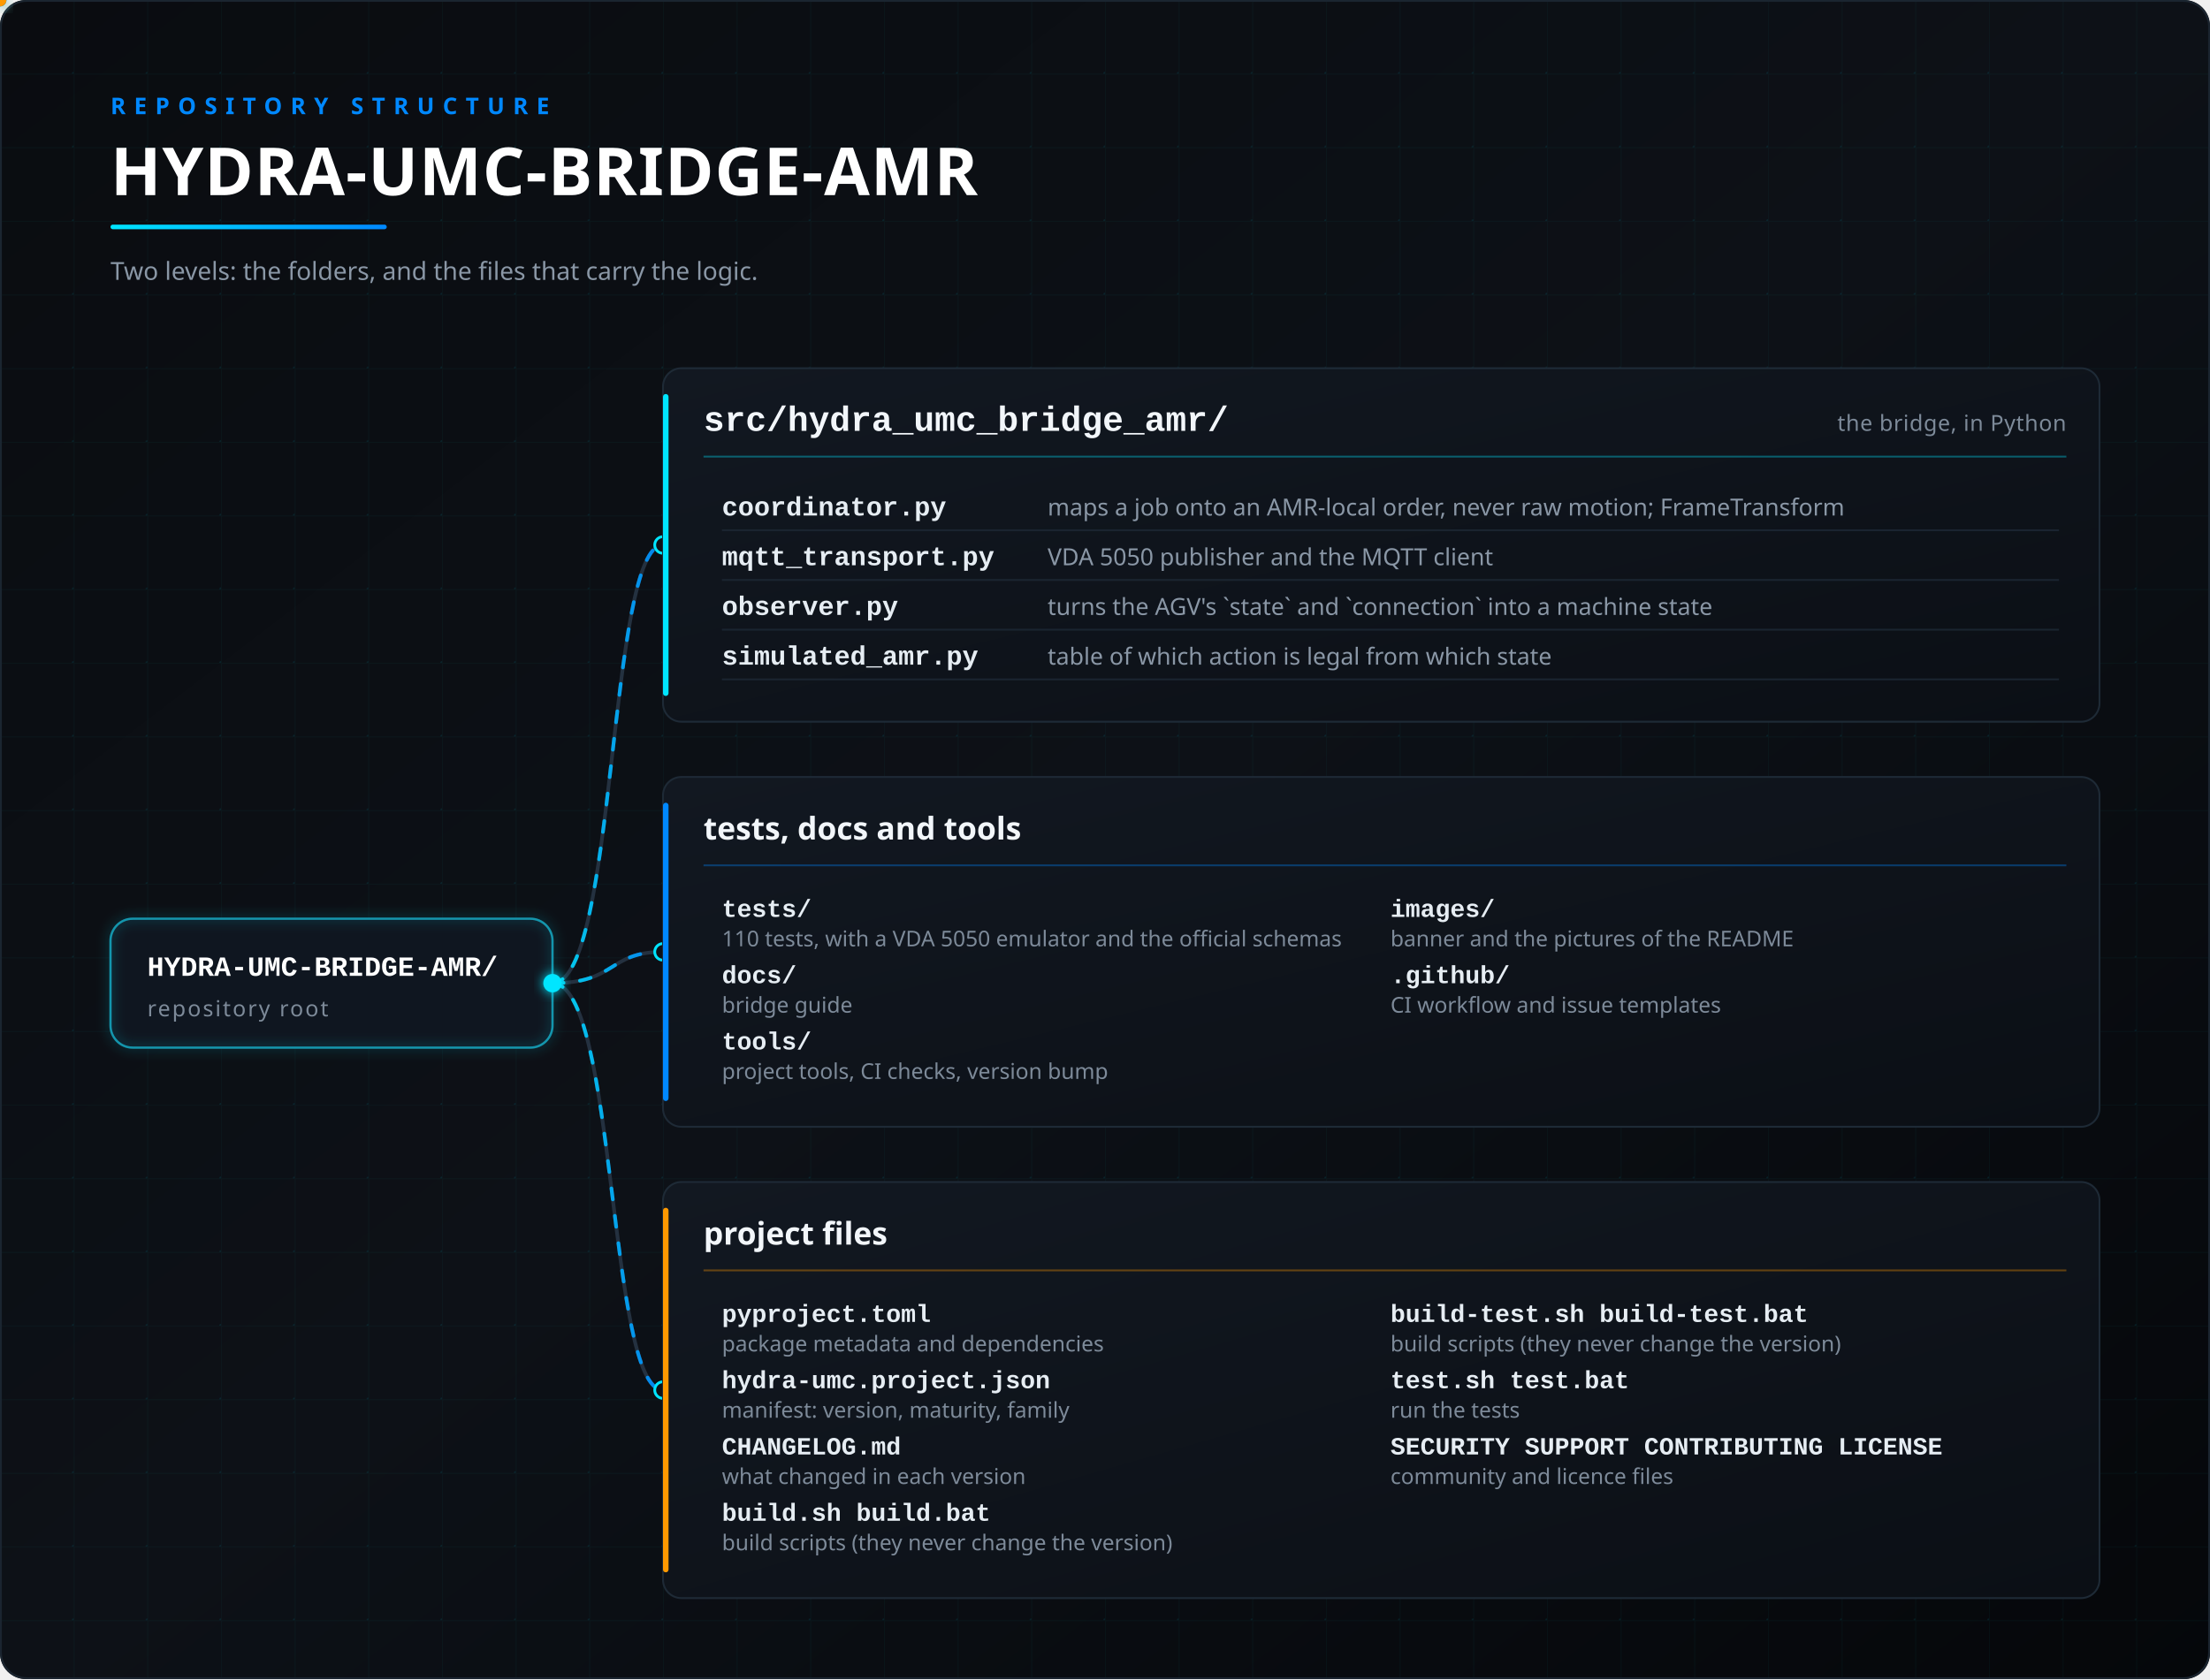
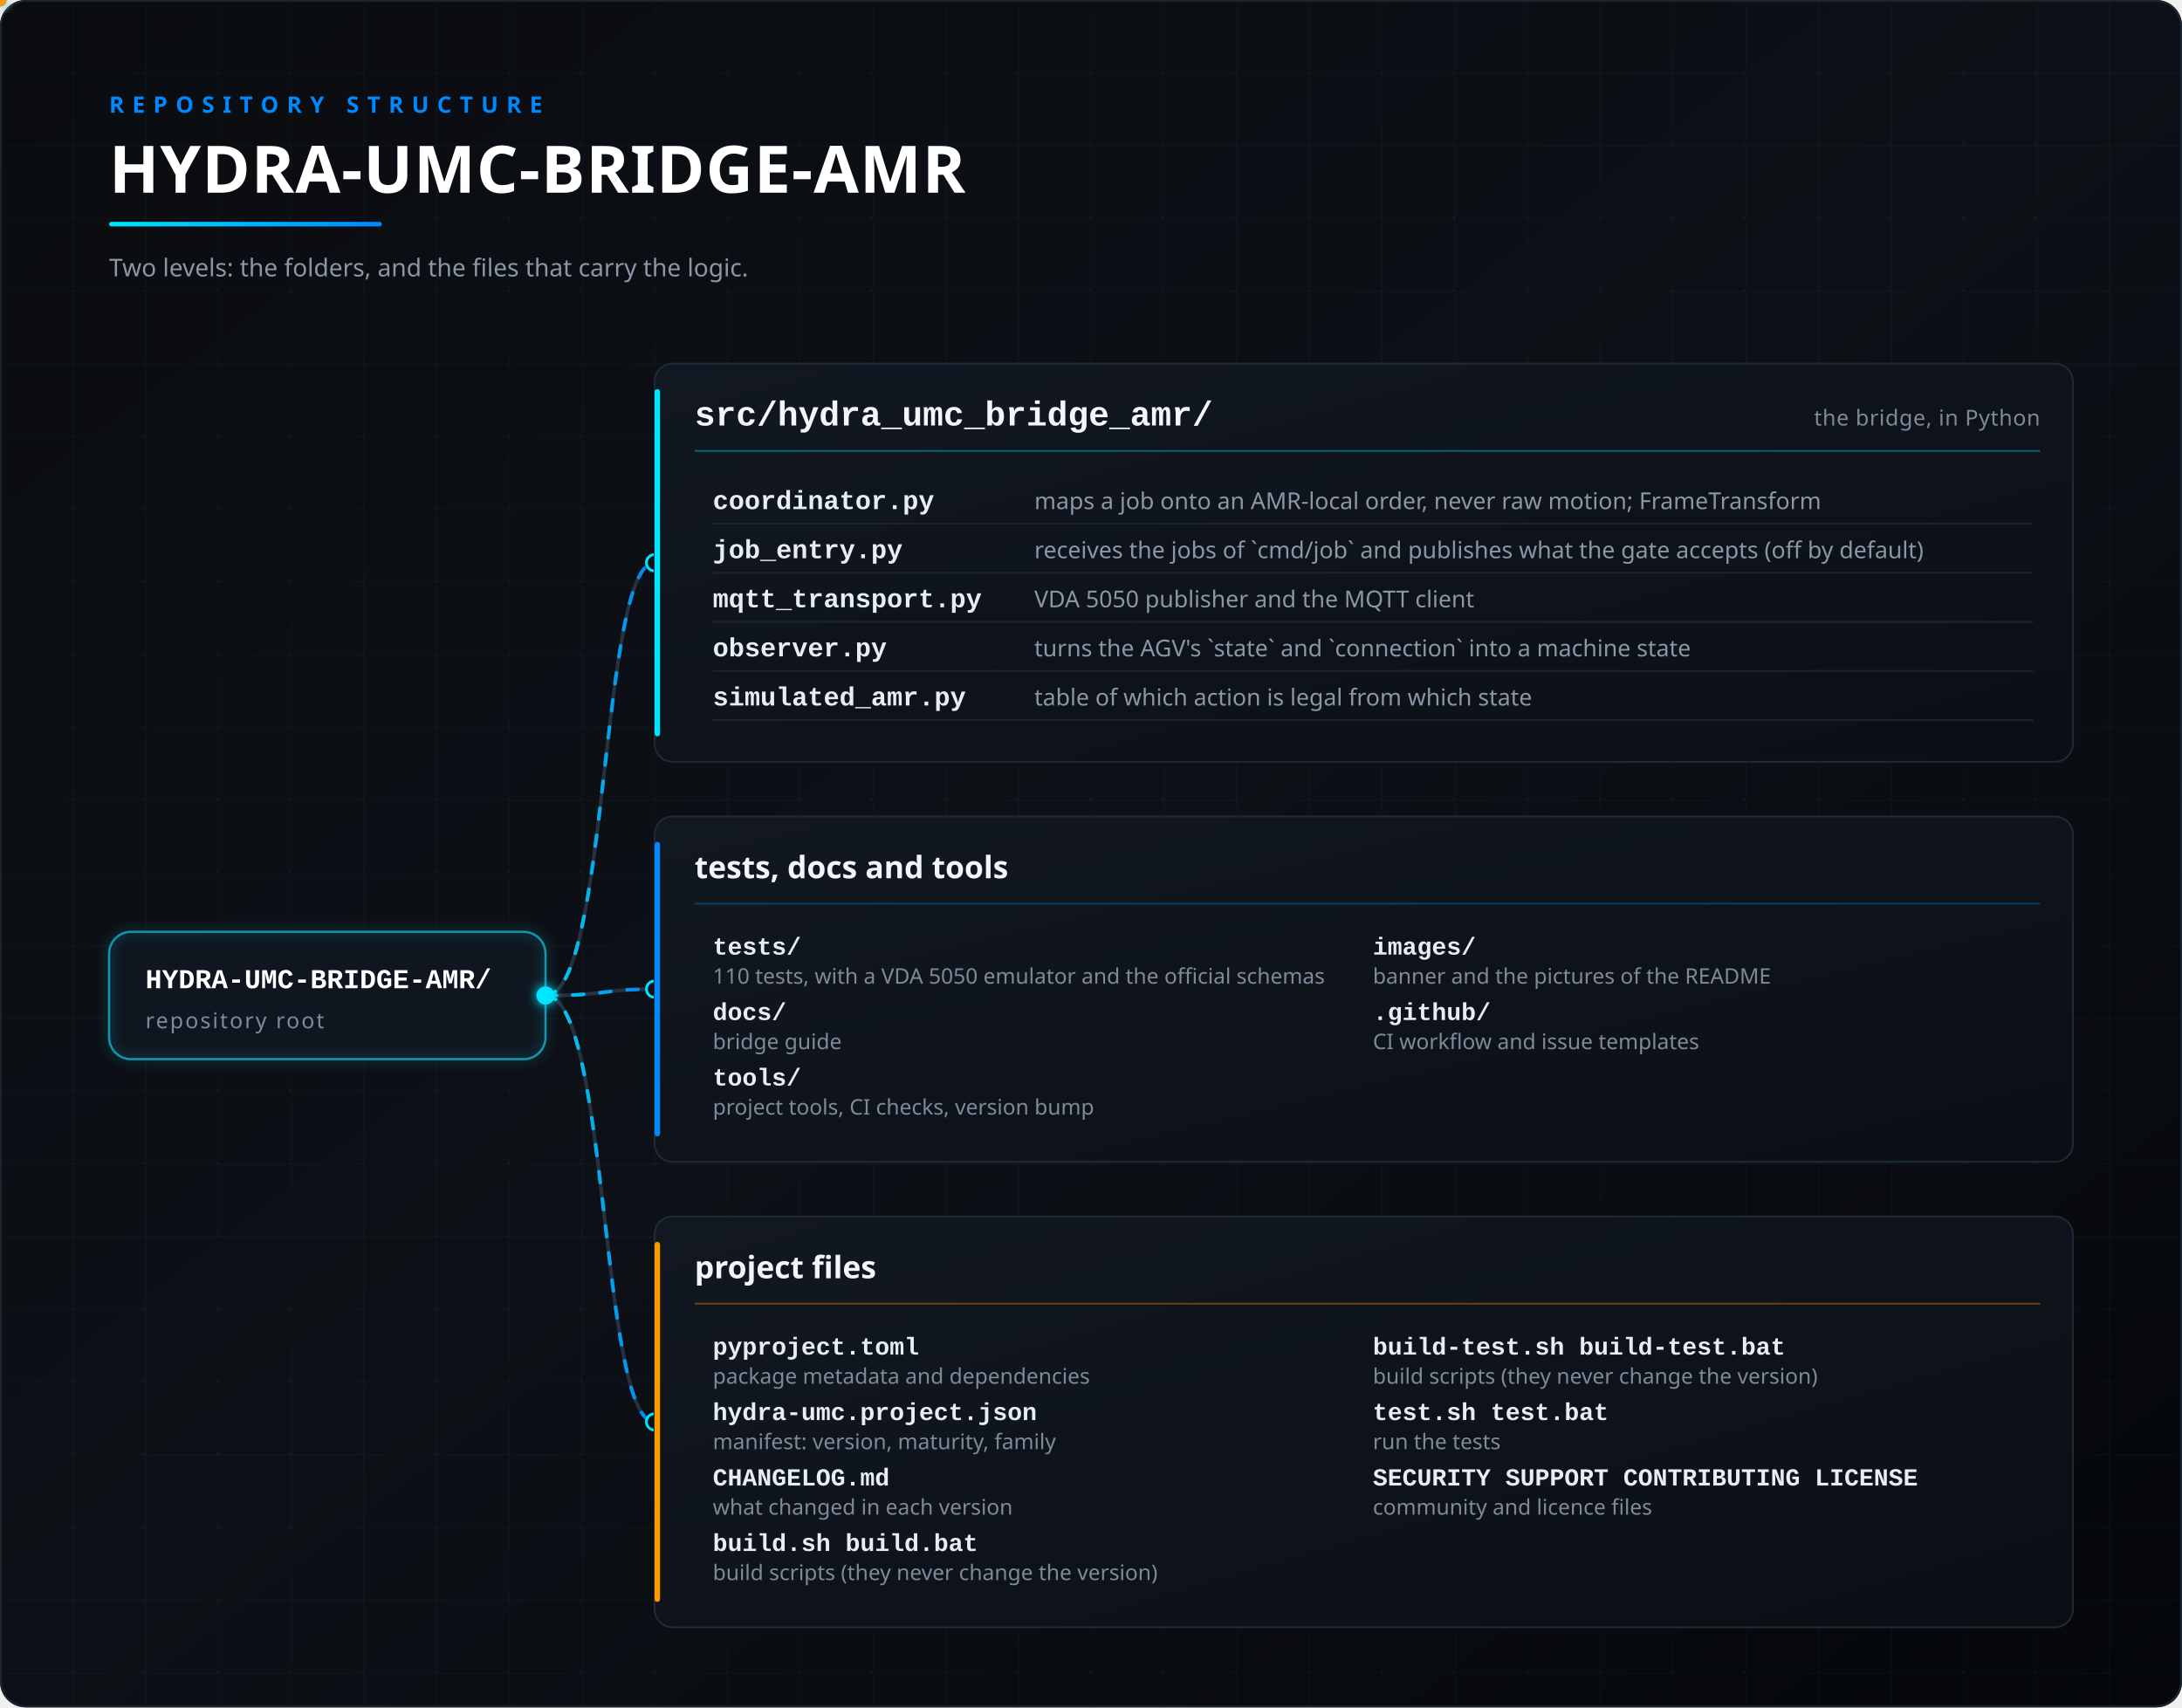
- <svg xmlns="http://www.w3.org/2000/svg" viewBox="0 0 1200 912" width="100%" role="img" aria-labelledby="t d">
+ <svg xmlns="http://www.w3.org/2000/svg" viewBox="0 0 1200 939" width="100%" role="img" aria-labelledby="t d">
  <defs>
    <linearGradient id="bg" x1="0" y1="0" x2="1" y2="1">
      <stop offset="0" stop-color="#0A0C10" />
      <stop offset="0.5" stop-color="#0D1117" />
      <stop offset="1" stop-color="#05070A" />
    </linearGradient>
    <linearGradient id="card" x1="0" y1="0" x2="1" y2="1">
      <stop offset="0" stop-color="#121821" />
      <stop offset="1" stop-color="#0B0F15" />
    </linearGradient>
    <linearGradient id="line" x1="0" y1="0" x2="1" y2="0">
      <stop offset="0" stop-color="#00E5FF" />
      <stop offset="1" stop-color="#0088FF" />
    </linearGradient>
    <filter id="glow" x="-50%" y="-50%" width="200%" height="200%">
      <feGaussianBlur stdDeviation="3" result="b" />
      <feMerge>
        <feMergeNode in="b" />
        <feMergeNode in="SourceGraphic" />
      </feMerge>
    </filter>
    <pattern id="grid" width="40" height="40" patternUnits="userSpaceOnUse">
      <path d="M40 0H0V40" fill="none" stroke="#00E5FF" stroke-opacity="0.035" />
      <circle cx="40" cy="40" r="1" fill="#00E5FF" fill-opacity="0.09" />
    </pattern>
  </defs>
-   <rect width="1200" height="912" rx="14" fill="url(#bg)" />
-   <rect width="1200" height="912" rx="14" fill="url(#grid)" />
-   <rect x="0.5" y="0.5" width="1199" height="911" rx="14" fill="none" stroke="#1B2530" />
+   <rect width="1200" height="939" rx="14" fill="url(#bg)" />
+   <rect width="1200" height="939" rx="14" fill="url(#grid)" />
+   <rect x="0.5" y="0.5" width="1199" height="938" rx="14" fill="none" stroke="#1B2530" />
  <text x="60" y="62" font-family="'Segoe UI','Noto Sans','Noto Sans CJK SC','Microsoft YaHei','Yu Gothic','Helvetica Neue',Helvetica,Arial,sans-serif" font-size="12.5" font-weight="600" fill="#0088FF" text-anchor="start" letter-spacing="4.5">REPOSITORY STRUCTURE</text>
  <text x="60" y="106" font-family="'Segoe UI','Noto Sans','Noto Sans CJK SC','Microsoft YaHei','Yu Gothic','Helvetica Neue',Helvetica,Arial,sans-serif" font-size="36" font-weight="700" fill="#FFFFFF" text-anchor="start" letter-spacing="0.5">HYDRA-UMC-BRIDGE-AMR</text>
  <rect x="60" y="122" width="150" height="2.5" rx="1.25" fill="url(#line)">
    <animate attributeName="width" values="40;150;150" keyTimes="0;0.4;1" dur="3s" repeatCount="indefinite" />
  </rect>
  <text x="60" y="152" font-family="'Segoe UI','Noto Sans','Noto Sans CJK SC','Microsoft YaHei','Yu Gothic','Helvetica Neue',Helvetica,Arial,sans-serif" font-size="13.5" font-weight="400" fill="#8A97A6" text-anchor="start">Two levels: the folders, and the files that carry the logic.</text>
-   <path id="c0" d="M300,534 C335,534 330,296 360,296" fill="none" stroke="#243140" stroke-width="2" />
-   <path d="M300,534 C335,534 330,296 360,296" fill="none" stroke="url(#line)" stroke-width="2" stroke-linecap="round" stroke-dasharray="6 9" opacity="0.9">
+   <path id="c0" d="M300,547.5 C335,547.5 330,309.5 360,309.5" fill="none" stroke="#243140" stroke-width="2" />
+   <path d="M300,547.5 C335,547.5 330,309.5 360,309.5" fill="none" stroke="url(#line)" stroke-width="2" stroke-linecap="round" stroke-dasharray="6 9" opacity="0.9">
    <animate attributeName="stroke-dashoffset" from="0" to="-30" dur="1.6s" repeatCount="indefinite" />
  </path>
-   <circle cx="360" cy="296" r="4.5" fill="#0D1117" stroke="#00E5FF" stroke-width="1.5" />
-   <path id="c1" d="M300,534 C335,534 330,517 360,517" fill="none" stroke="#243140" stroke-width="2" />
-   <path d="M300,534 C335,534 330,517 360,517" fill="none" stroke="url(#line)" stroke-width="2" stroke-linecap="round" stroke-dasharray="6 9" opacity="0.9">
+   <circle cx="360" cy="309.5" r="4.5" fill="#0D1117" stroke="#00E5FF" stroke-width="1.5" />
+   <path id="c1" d="M300,547.5 C335,547.5 330,544 360,544" fill="none" stroke="#243140" stroke-width="2" />
+   <path d="M300,547.5 C335,547.5 330,544 360,544" fill="none" stroke="url(#line)" stroke-width="2" stroke-linecap="round" stroke-dasharray="6 9" opacity="0.9">
    <animate attributeName="stroke-dashoffset" from="0" to="-30" dur="1.6s" repeatCount="indefinite" />
  </path>
-   <circle cx="360" cy="517" r="4.5" fill="#0D1117" stroke="#00E5FF" stroke-width="1.5" />
-   <path id="c2" d="M300,534 C335,534 330,755 360,755" fill="none" stroke="#243140" stroke-width="2" />
-   <path d="M300,534 C335,534 330,755 360,755" fill="none" stroke="url(#line)" stroke-width="2" stroke-linecap="round" stroke-dasharray="6 9" opacity="0.9">
+   <circle cx="360" cy="544" r="4.5" fill="#0D1117" stroke="#00E5FF" stroke-width="1.5" />
+   <path id="c2" d="M300,547.5 C335,547.5 330,782 360,782" fill="none" stroke="#243140" stroke-width="2" />
+   <path d="M300,547.5 C335,547.5 330,782 360,782" fill="none" stroke="url(#line)" stroke-width="2" stroke-linecap="round" stroke-dasharray="6 9" opacity="0.9">
    <animate attributeName="stroke-dashoffset" from="0" to="-30" dur="1.6s" repeatCount="indefinite" />
  </path>
-   <circle cx="360" cy="755" r="4.5" fill="#0D1117" stroke="#00E5FF" stroke-width="1.5" />
+   <circle cx="360" cy="782" r="4.5" fill="#0D1117" stroke="#00E5FF" stroke-width="1.5" />
  <circle r="3.5" fill="#00E5FF" filter="url(#glow)">
    <animateMotion dur="3.4s" repeatCount="indefinite">
      <mpath href="#c0" />
    </animateMotion>
  </circle>
  <circle r="3.5" fill="#0088FF" filter="url(#glow)">
    <animateMotion dur="4.2s" repeatCount="indefinite">
      <mpath href="#c1" />
    </animateMotion>
  </circle>
  <circle r="3.5" fill="#FF9900" filter="url(#glow)">
    <animateMotion dur="5.0s" repeatCount="indefinite">
      <mpath href="#c2" />
    </animateMotion>
  </circle>
-   <rect x="60" y="499" width="240" height="70" rx="12" fill="#0F1620" stroke="#2A3A4C" stroke-width="1.2" />
-   <rect x="60" y="499" width="240" height="70" rx="12" fill="none" stroke="#00E5FF" stroke-opacity="0.5" stroke-width="1.2" filter="url(#glow)">
+   <rect x="60" y="512.5" width="240" height="70" rx="12" fill="#0F1620" stroke="#2A3A4C" stroke-width="1.2" />
+   <rect x="60" y="512.5" width="240" height="70" rx="12" fill="none" stroke="#00E5FF" stroke-opacity="0.5" stroke-width="1.2" filter="url(#glow)">
    <animate attributeName="stroke-opacity" values="0.15;0.6;0.15" dur="3.6s" repeatCount="indefinite" />
  </rect>
-   <text x="80" y="530" font-family="'JetBrains Mono','Cascadia Code','SFMono-Regular',Consolas,'Liberation Mono',monospace" font-size="15.1" font-weight="700" fill="#FFFFFF" text-anchor="start">HYDRA-UMC-BRIDGE-AMR/</text>
-   <text x="80" y="552" font-family="'Segoe UI','Noto Sans','Noto Sans CJK SC','Microsoft YaHei','Yu Gothic','Helvetica Neue',Helvetica,Arial,sans-serif" font-size="12" font-weight="400" fill="#7D8A99" text-anchor="start" letter-spacing="1">repository root</text>
-   <circle cx="300" cy="534" r="5" fill="#00E5FF" filter="url(#glow)" />
-   <rect x="360" y="200" width="780" height="192" rx="10" fill="url(#card)" stroke="#1E2A36" stroke-width="1" />
-   <rect x="360" y="214" width="3" height="164" rx="1.5" fill="#00E5FF">
+   <text x="80" y="543.5" font-family="'JetBrains Mono','Cascadia Code','SFMono-Regular',Consolas,'Liberation Mono',monospace" font-size="15.1" font-weight="700" fill="#FFFFFF" text-anchor="start">HYDRA-UMC-BRIDGE-AMR/</text>
+   <text x="80" y="565.5" font-family="'Segoe UI','Noto Sans','Noto Sans CJK SC','Microsoft YaHei','Yu Gothic','Helvetica Neue',Helvetica,Arial,sans-serif" font-size="12" font-weight="400" fill="#7D8A99" text-anchor="start" letter-spacing="1">repository root</text>
+   <circle cx="300" cy="547.5" r="5" fill="#00E5FF" filter="url(#glow)" />
+   <rect x="360" y="200" width="780" height="219" rx="10" fill="url(#card)" stroke="#1E2A36" stroke-width="1" />
+   <rect x="360" y="214" width="3" height="191" rx="1.5" fill="#00E5FF">
    <animate attributeName="opacity" values="0.55;1;0.55" dur="4s" begin="0s" repeatCount="indefinite" />
  </rect>
  <text x="382" y="234" font-family="'JetBrains Mono','Cascadia Code','SFMono-Regular',Consolas,'Liberation Mono',monospace" font-size="19" font-weight="700" fill="#F2F6FA" text-anchor="start">src/hydra_umc_bridge_amr/</text>
  <text x="1122" y="234" font-family="'Segoe UI','Noto Sans','Noto Sans CJK SC','Microsoft YaHei','Yu Gothic','Helvetica Neue',Helvetica,Arial,sans-serif" font-size="12" font-weight="400" fill="#7D8A99" text-anchor="end" letter-spacing="0.3">the bridge, in Python</text>
  <line x1="382" y1="248" x2="1122" y2="248" stroke="#00E5FF" stroke-opacity="0.35" stroke-width="1" />
  <text x="392" y="280" font-family="'JetBrains Mono','Cascadia Code','SFMono-Regular',Consolas,'Liberation Mono',monospace" font-size="14.5" font-weight="600" fill="#E6EDF3" text-anchor="start">coordinator.py</text>
  <text x="568.83" y="280" font-family="'Segoe UI','Noto Sans','Noto Sans CJK SC','Microsoft YaHei','Yu Gothic','Helvetica Neue',Helvetica,Arial,sans-serif" font-size="12.8" font-weight="400" fill="#8A97A6" text-anchor="start">maps a job onto an AMR-local order, never raw motion; FrameTransform</text>
  <line x1="392" y1="288" x2="1118" y2="288" stroke="#1A2430" stroke-width="1" />
-   <text x="392" y="307" font-family="'JetBrains Mono','Cascadia Code','SFMono-Regular',Consolas,'Liberation Mono',monospace" font-size="14.5" font-weight="600" fill="#E6EDF3" text-anchor="start">mqtt_transport.py</text>
-   <text x="568.83" y="307" font-family="'Segoe UI','Noto Sans','Noto Sans CJK SC','Microsoft YaHei','Yu Gothic','Helvetica Neue',Helvetica,Arial,sans-serif" font-size="12.8" font-weight="400" fill="#8A97A6" text-anchor="start">VDA 5050 publisher and the MQTT client</text>
+   <text x="392" y="307" font-family="'JetBrains Mono','Cascadia Code','SFMono-Regular',Consolas,'Liberation Mono',monospace" font-size="14.5" font-weight="600" fill="#E6EDF3" text-anchor="start">job_entry.py</text>
+   <text x="568.83" y="307" font-family="'Segoe UI','Noto Sans','Noto Sans CJK SC','Microsoft YaHei','Yu Gothic','Helvetica Neue',Helvetica,Arial,sans-serif" font-size="12.8" font-weight="400" fill="#8A97A6" text-anchor="start">receives the jobs of `cmd/job` and publishes what the gate accepts (off by default)</text>
  <line x1="392" y1="315" x2="1118" y2="315" stroke="#1A2430" stroke-width="1" />
-   <text x="392" y="334" font-family="'JetBrains Mono','Cascadia Code','SFMono-Regular',Consolas,'Liberation Mono',monospace" font-size="14.5" font-weight="600" fill="#E6EDF3" text-anchor="start">observer.py</text>
-   <text x="568.83" y="334" font-family="'Segoe UI','Noto Sans','Noto Sans CJK SC','Microsoft YaHei','Yu Gothic','Helvetica Neue',Helvetica,Arial,sans-serif" font-size="12.8" font-weight="400" fill="#8A97A6" text-anchor="start">turns the AGV's `state` and `connection` into a machine state</text>
+   <text x="392" y="334" font-family="'JetBrains Mono','Cascadia Code','SFMono-Regular',Consolas,'Liberation Mono',monospace" font-size="14.5" font-weight="600" fill="#E6EDF3" text-anchor="start">mqtt_transport.py</text>
+   <text x="568.83" y="334" font-family="'Segoe UI','Noto Sans','Noto Sans CJK SC','Microsoft YaHei','Yu Gothic','Helvetica Neue',Helvetica,Arial,sans-serif" font-size="12.8" font-weight="400" fill="#8A97A6" text-anchor="start">VDA 5050 publisher and the MQTT client</text>
  <line x1="392" y1="342" x2="1118" y2="342" stroke="#1A2430" stroke-width="1" />
-   <text x="392" y="361" font-family="'JetBrains Mono','Cascadia Code','SFMono-Regular',Consolas,'Liberation Mono',monospace" font-size="14.5" font-weight="600" fill="#E6EDF3" text-anchor="start">simulated_amr.py</text>
-   <text x="568.83" y="361" font-family="'Segoe UI','Noto Sans','Noto Sans CJK SC','Microsoft YaHei','Yu Gothic','Helvetica Neue',Helvetica,Arial,sans-serif" font-size="12.8" font-weight="400" fill="#8A97A6" text-anchor="start">table of which action is legal from which state</text>
+   <text x="392" y="361" font-family="'JetBrains Mono','Cascadia Code','SFMono-Regular',Consolas,'Liberation Mono',monospace" font-size="14.5" font-weight="600" fill="#E6EDF3" text-anchor="start">observer.py</text>
+   <text x="568.83" y="361" font-family="'Segoe UI','Noto Sans','Noto Sans CJK SC','Microsoft YaHei','Yu Gothic','Helvetica Neue',Helvetica,Arial,sans-serif" font-size="12.8" font-weight="400" fill="#8A97A6" text-anchor="start">turns the AGV's `state` and `connection` into a machine state</text>
  <line x1="392" y1="369" x2="1118" y2="369" stroke="#1A2430" stroke-width="1" />
-   <rect x="360" y="422" width="780" height="190" rx="10" fill="url(#card)" stroke="#1E2A36" stroke-width="1" />
-   <rect x="360" y="436" width="3" height="162" rx="1.5" fill="#0088FF">
+   <text x="392" y="388" font-family="'JetBrains Mono','Cascadia Code','SFMono-Regular',Consolas,'Liberation Mono',monospace" font-size="14.5" font-weight="600" fill="#E6EDF3" text-anchor="start">simulated_amr.py</text>
+   <text x="568.83" y="388" font-family="'Segoe UI','Noto Sans','Noto Sans CJK SC','Microsoft YaHei','Yu Gothic','Helvetica Neue',Helvetica,Arial,sans-serif" font-size="12.8" font-weight="400" fill="#8A97A6" text-anchor="start">table of which action is legal from which state</text>
+   <line x1="392" y1="396" x2="1118" y2="396" stroke="#1A2430" stroke-width="1" />
+   <rect x="360" y="449" width="780" height="190" rx="10" fill="url(#card)" stroke="#1E2A36" stroke-width="1" />
+   <rect x="360" y="463" width="3" height="162" rx="1.5" fill="#0088FF">
    <animate attributeName="opacity" values="0.55;1;0.55" dur="4s" begin="0.6s" repeatCount="indefinite" />
  </rect>
-   <text x="382" y="456" font-family="'Segoe UI','Noto Sans','Noto Sans CJK SC','Microsoft YaHei','Yu Gothic','Helvetica Neue',Helvetica,Arial,sans-serif" font-size="17" font-weight="700" fill="#F2F6FA" text-anchor="start">tests, docs and tools</text>
-   <line x1="382" y1="470" x2="1122" y2="470" stroke="#0088FF" stroke-opacity="0.35" stroke-width="1" />
-   <text x="392" y="498" font-family="'JetBrains Mono','Cascadia Code','SFMono-Regular',Consolas,'Liberation Mono',monospace" font-size="13.5" font-weight="600" fill="#E6EDF3" text-anchor="start">tests/</text>
-   <text x="392" y="514" font-family="'Segoe UI','Noto Sans','Noto Sans CJK SC','Microsoft YaHei','Yu Gothic','Helvetica Neue',Helvetica,Arial,sans-serif" font-size="11.8" font-weight="400" fill="#7D8A99" text-anchor="start">110 tests, with a VDA 5050 emulator and the official schemas</text>
-   <text x="392" y="534" font-family="'JetBrains Mono','Cascadia Code','SFMono-Regular',Consolas,'Liberation Mono',monospace" font-size="13.5" font-weight="600" fill="#E6EDF3" text-anchor="start">docs/</text>
-   <text x="392" y="550" font-family="'Segoe UI','Noto Sans','Noto Sans CJK SC','Microsoft YaHei','Yu Gothic','Helvetica Neue',Helvetica,Arial,sans-serif" font-size="11.8" font-weight="400" fill="#7D8A99" text-anchor="start">bridge guide</text>
-   <text x="392" y="570" font-family="'JetBrains Mono','Cascadia Code','SFMono-Regular',Consolas,'Liberation Mono',monospace" font-size="13.5" font-weight="600" fill="#E6EDF3" text-anchor="start">tools/</text>
-   <text x="392" y="586" font-family="'Segoe UI','Noto Sans','Noto Sans CJK SC','Microsoft YaHei','Yu Gothic','Helvetica Neue',Helvetica,Arial,sans-serif" font-size="11.8" font-weight="400" fill="#7D8A99" text-anchor="start">project tools, CI checks, version bump</text>
-   <text x="755" y="498" font-family="'JetBrains Mono','Cascadia Code','SFMono-Regular',Consolas,'Liberation Mono',monospace" font-size="13.5" font-weight="600" fill="#E6EDF3" text-anchor="start">images/</text>
-   <text x="755" y="514" font-family="'Segoe UI','Noto Sans','Noto Sans CJK SC','Microsoft YaHei','Yu Gothic','Helvetica Neue',Helvetica,Arial,sans-serif" font-size="11.8" font-weight="400" fill="#7D8A99" text-anchor="start">banner and the pictures of the README</text>
-   <text x="755" y="534" font-family="'JetBrains Mono','Cascadia Code','SFMono-Regular',Consolas,'Liberation Mono',monospace" font-size="13.5" font-weight="600" fill="#E6EDF3" text-anchor="start">.github/</text>
-   <text x="755" y="550" font-family="'Segoe UI','Noto Sans','Noto Sans CJK SC','Microsoft YaHei','Yu Gothic','Helvetica Neue',Helvetica,Arial,sans-serif" font-size="11.8" font-weight="400" fill="#7D8A99" text-anchor="start">CI workflow and issue templates</text>
-   <rect x="360" y="642" width="780" height="226" rx="10" fill="url(#card)" stroke="#1E2A36" stroke-width="1" />
-   <rect x="360" y="656" width="3" height="198" rx="1.5" fill="#FF9900">
+   <text x="382" y="483" font-family="'Segoe UI','Noto Sans','Noto Sans CJK SC','Microsoft YaHei','Yu Gothic','Helvetica Neue',Helvetica,Arial,sans-serif" font-size="17" font-weight="700" fill="#F2F6FA" text-anchor="start">tests, docs and tools</text>
+   <line x1="382" y1="497" x2="1122" y2="497" stroke="#0088FF" stroke-opacity="0.35" stroke-width="1" />
+   <text x="392" y="525" font-family="'JetBrains Mono','Cascadia Code','SFMono-Regular',Consolas,'Liberation Mono',monospace" font-size="13.5" font-weight="600" fill="#E6EDF3" text-anchor="start">tests/</text>
+   <text x="392" y="541" font-family="'Segoe UI','Noto Sans','Noto Sans CJK SC','Microsoft YaHei','Yu Gothic','Helvetica Neue',Helvetica,Arial,sans-serif" font-size="11.8" font-weight="400" fill="#7D8A99" text-anchor="start">110 tests, with a VDA 5050 emulator and the official schemas</text>
+   <text x="392" y="561" font-family="'JetBrains Mono','Cascadia Code','SFMono-Regular',Consolas,'Liberation Mono',monospace" font-size="13.5" font-weight="600" fill="#E6EDF3" text-anchor="start">docs/</text>
+   <text x="392" y="577" font-family="'Segoe UI','Noto Sans','Noto Sans CJK SC','Microsoft YaHei','Yu Gothic','Helvetica Neue',Helvetica,Arial,sans-serif" font-size="11.8" font-weight="400" fill="#7D8A99" text-anchor="start">bridge guide</text>
+   <text x="392" y="597" font-family="'JetBrains Mono','Cascadia Code','SFMono-Regular',Consolas,'Liberation Mono',monospace" font-size="13.5" font-weight="600" fill="#E6EDF3" text-anchor="start">tools/</text>
+   <text x="392" y="613" font-family="'Segoe UI','Noto Sans','Noto Sans CJK SC','Microsoft YaHei','Yu Gothic','Helvetica Neue',Helvetica,Arial,sans-serif" font-size="11.8" font-weight="400" fill="#7D8A99" text-anchor="start">project tools, CI checks, version bump</text>
+   <text x="755" y="525" font-family="'JetBrains Mono','Cascadia Code','SFMono-Regular',Consolas,'Liberation Mono',monospace" font-size="13.5" font-weight="600" fill="#E6EDF3" text-anchor="start">images/</text>
+   <text x="755" y="541" font-family="'Segoe UI','Noto Sans','Noto Sans CJK SC','Microsoft YaHei','Yu Gothic','Helvetica Neue',Helvetica,Arial,sans-serif" font-size="11.8" font-weight="400" fill="#7D8A99" text-anchor="start">banner and the pictures of the README</text>
+   <text x="755" y="561" font-family="'JetBrains Mono','Cascadia Code','SFMono-Regular',Consolas,'Liberation Mono',monospace" font-size="13.5" font-weight="600" fill="#E6EDF3" text-anchor="start">.github/</text>
+   <text x="755" y="577" font-family="'Segoe UI','Noto Sans','Noto Sans CJK SC','Microsoft YaHei','Yu Gothic','Helvetica Neue',Helvetica,Arial,sans-serif" font-size="11.8" font-weight="400" fill="#7D8A99" text-anchor="start">CI workflow and issue templates</text>
+   <rect x="360" y="669" width="780" height="226" rx="10" fill="url(#card)" stroke="#1E2A36" stroke-width="1" />
+   <rect x="360" y="683" width="3" height="198" rx="1.5" fill="#FF9900">
    <animate attributeName="opacity" values="0.55;1;0.55" dur="4s" begin="1.2s" repeatCount="indefinite" />
  </rect>
-   <text x="382" y="676" font-family="'Segoe UI','Noto Sans','Noto Sans CJK SC','Microsoft YaHei','Yu Gothic','Helvetica Neue',Helvetica,Arial,sans-serif" font-size="17" font-weight="700" fill="#F2F6FA" text-anchor="start">project files</text>
-   <line x1="382" y1="690" x2="1122" y2="690" stroke="#FF9900" stroke-opacity="0.35" stroke-width="1" />
-   <text x="392" y="718" font-family="'JetBrains Mono','Cascadia Code','SFMono-Regular',Consolas,'Liberation Mono',monospace" font-size="13.5" font-weight="600" fill="#E6EDF3" text-anchor="start">pyproject.toml</text>
-   <text x="392" y="734" font-family="'Segoe UI','Noto Sans','Noto Sans CJK SC','Microsoft YaHei','Yu Gothic','Helvetica Neue',Helvetica,Arial,sans-serif" font-size="11.8" font-weight="400" fill="#7D8A99" text-anchor="start">package metadata and dependencies</text>
-   <text x="392" y="754" font-family="'JetBrains Mono','Cascadia Code','SFMono-Regular',Consolas,'Liberation Mono',monospace" font-size="13.5" font-weight="600" fill="#E6EDF3" text-anchor="start">hydra-umc.project.json</text>
-   <text x="392" y="770" font-family="'Segoe UI','Noto Sans','Noto Sans CJK SC','Microsoft YaHei','Yu Gothic','Helvetica Neue',Helvetica,Arial,sans-serif" font-size="11.8" font-weight="400" fill="#7D8A99" text-anchor="start">manifest: version, maturity, family</text>
-   <text x="392" y="790" font-family="'JetBrains Mono','Cascadia Code','SFMono-Regular',Consolas,'Liberation Mono',monospace" font-size="13.5" font-weight="600" fill="#E6EDF3" text-anchor="start">CHANGELOG.md</text>
-   <text x="392" y="806" font-family="'Segoe UI','Noto Sans','Noto Sans CJK SC','Microsoft YaHei','Yu Gothic','Helvetica Neue',Helvetica,Arial,sans-serif" font-size="11.8" font-weight="400" fill="#7D8A99" text-anchor="start">what changed in each version</text>
-   <text x="392" y="826" font-family="'JetBrains Mono','Cascadia Code','SFMono-Regular',Consolas,'Liberation Mono',monospace" font-size="13.5" font-weight="600" fill="#E6EDF3" text-anchor="start">build.sh  build.bat</text>
-   <text x="392" y="842" font-family="'Segoe UI','Noto Sans','Noto Sans CJK SC','Microsoft YaHei','Yu Gothic','Helvetica Neue',Helvetica,Arial,sans-serif" font-size="11.8" font-weight="400" fill="#7D8A99" text-anchor="start">build scripts (they never change the version)</text>
-   <text x="755" y="718" font-family="'JetBrains Mono','Cascadia Code','SFMono-Regular',Consolas,'Liberation Mono',monospace" font-size="13.5" font-weight="600" fill="#E6EDF3" text-anchor="start">build-test.sh  build-test.bat</text>
-   <text x="755" y="734" font-family="'Segoe UI','Noto Sans','Noto Sans CJK SC','Microsoft YaHei','Yu Gothic','Helvetica Neue',Helvetica,Arial,sans-serif" font-size="11.8" font-weight="400" fill="#7D8A99" text-anchor="start">build scripts (they never change the version)</text>
-   <text x="755" y="754" font-family="'JetBrains Mono','Cascadia Code','SFMono-Regular',Consolas,'Liberation Mono',monospace" font-size="13.5" font-weight="600" fill="#E6EDF3" text-anchor="start">test.sh  test.bat</text>
-   <text x="755" y="770" font-family="'Segoe UI','Noto Sans','Noto Sans CJK SC','Microsoft YaHei','Yu Gothic','Helvetica Neue',Helvetica,Arial,sans-serif" font-size="11.8" font-weight="400" fill="#7D8A99" text-anchor="start">run the tests</text>
-   <text x="755" y="790" font-family="'JetBrains Mono','Cascadia Code','SFMono-Regular',Consolas,'Liberation Mono',monospace" font-size="13.5" font-weight="600" fill="#E6EDF3" text-anchor="start">SECURITY  SUPPORT  CONTRIBUTING  LICENSE</text>
-   <text x="755" y="806" font-family="'Segoe UI','Noto Sans','Noto Sans CJK SC','Microsoft YaHei','Yu Gothic','Helvetica Neue',Helvetica,Arial,sans-serif" font-size="11.8" font-weight="400" fill="#7D8A99" text-anchor="start">community and licence files</text>
+   <text x="382" y="703" font-family="'Segoe UI','Noto Sans','Noto Sans CJK SC','Microsoft YaHei','Yu Gothic','Helvetica Neue',Helvetica,Arial,sans-serif" font-size="17" font-weight="700" fill="#F2F6FA" text-anchor="start">project files</text>
+   <line x1="382" y1="717" x2="1122" y2="717" stroke="#FF9900" stroke-opacity="0.35" stroke-width="1" />
+   <text x="392" y="745" font-family="'JetBrains Mono','Cascadia Code','SFMono-Regular',Consolas,'Liberation Mono',monospace" font-size="13.5" font-weight="600" fill="#E6EDF3" text-anchor="start">pyproject.toml</text>
+   <text x="392" y="761" font-family="'Segoe UI','Noto Sans','Noto Sans CJK SC','Microsoft YaHei','Yu Gothic','Helvetica Neue',Helvetica,Arial,sans-serif" font-size="11.8" font-weight="400" fill="#7D8A99" text-anchor="start">package metadata and dependencies</text>
+   <text x="392" y="781" font-family="'JetBrains Mono','Cascadia Code','SFMono-Regular',Consolas,'Liberation Mono',monospace" font-size="13.5" font-weight="600" fill="#E6EDF3" text-anchor="start">hydra-umc.project.json</text>
+   <text x="392" y="797" font-family="'Segoe UI','Noto Sans','Noto Sans CJK SC','Microsoft YaHei','Yu Gothic','Helvetica Neue',Helvetica,Arial,sans-serif" font-size="11.8" font-weight="400" fill="#7D8A99" text-anchor="start">manifest: version, maturity, family</text>
+   <text x="392" y="817" font-family="'JetBrains Mono','Cascadia Code','SFMono-Regular',Consolas,'Liberation Mono',monospace" font-size="13.5" font-weight="600" fill="#E6EDF3" text-anchor="start">CHANGELOG.md</text>
+   <text x="392" y="833" font-family="'Segoe UI','Noto Sans','Noto Sans CJK SC','Microsoft YaHei','Yu Gothic','Helvetica Neue',Helvetica,Arial,sans-serif" font-size="11.8" font-weight="400" fill="#7D8A99" text-anchor="start">what changed in each version</text>
+   <text x="392" y="853" font-family="'JetBrains Mono','Cascadia Code','SFMono-Regular',Consolas,'Liberation Mono',monospace" font-size="13.5" font-weight="600" fill="#E6EDF3" text-anchor="start">build.sh  build.bat</text>
+   <text x="392" y="869" font-family="'Segoe UI','Noto Sans','Noto Sans CJK SC','Microsoft YaHei','Yu Gothic','Helvetica Neue',Helvetica,Arial,sans-serif" font-size="11.8" font-weight="400" fill="#7D8A99" text-anchor="start">build scripts (they never change the version)</text>
+   <text x="755" y="745" font-family="'JetBrains Mono','Cascadia Code','SFMono-Regular',Consolas,'Liberation Mono',monospace" font-size="13.5" font-weight="600" fill="#E6EDF3" text-anchor="start">build-test.sh  build-test.bat</text>
+   <text x="755" y="761" font-family="'Segoe UI','Noto Sans','Noto Sans CJK SC','Microsoft YaHei','Yu Gothic','Helvetica Neue',Helvetica,Arial,sans-serif" font-size="11.8" font-weight="400" fill="#7D8A99" text-anchor="start">build scripts (they never change the version)</text>
+   <text x="755" y="781" font-family="'JetBrains Mono','Cascadia Code','SFMono-Regular',Consolas,'Liberation Mono',monospace" font-size="13.5" font-weight="600" fill="#E6EDF3" text-anchor="start">test.sh  test.bat</text>
+   <text x="755" y="797" font-family="'Segoe UI','Noto Sans','Noto Sans CJK SC','Microsoft YaHei','Yu Gothic','Helvetica Neue',Helvetica,Arial,sans-serif" font-size="11.8" font-weight="400" fill="#7D8A99" text-anchor="start">run the tests</text>
+   <text x="755" y="817" font-family="'JetBrains Mono','Cascadia Code','SFMono-Regular',Consolas,'Liberation Mono',monospace" font-size="13.5" font-weight="600" fill="#E6EDF3" text-anchor="start">SECURITY  SUPPORT  CONTRIBUTING  LICENSE</text>
+   <text x="755" y="833" font-family="'Segoe UI','Noto Sans','Noto Sans CJK SC','Microsoft YaHei','Yu Gothic','Helvetica Neue',Helvetica,Arial,sans-serif" font-size="11.8" font-weight="400" fill="#7D8A99" text-anchor="start">community and licence files</text>
</svg>
